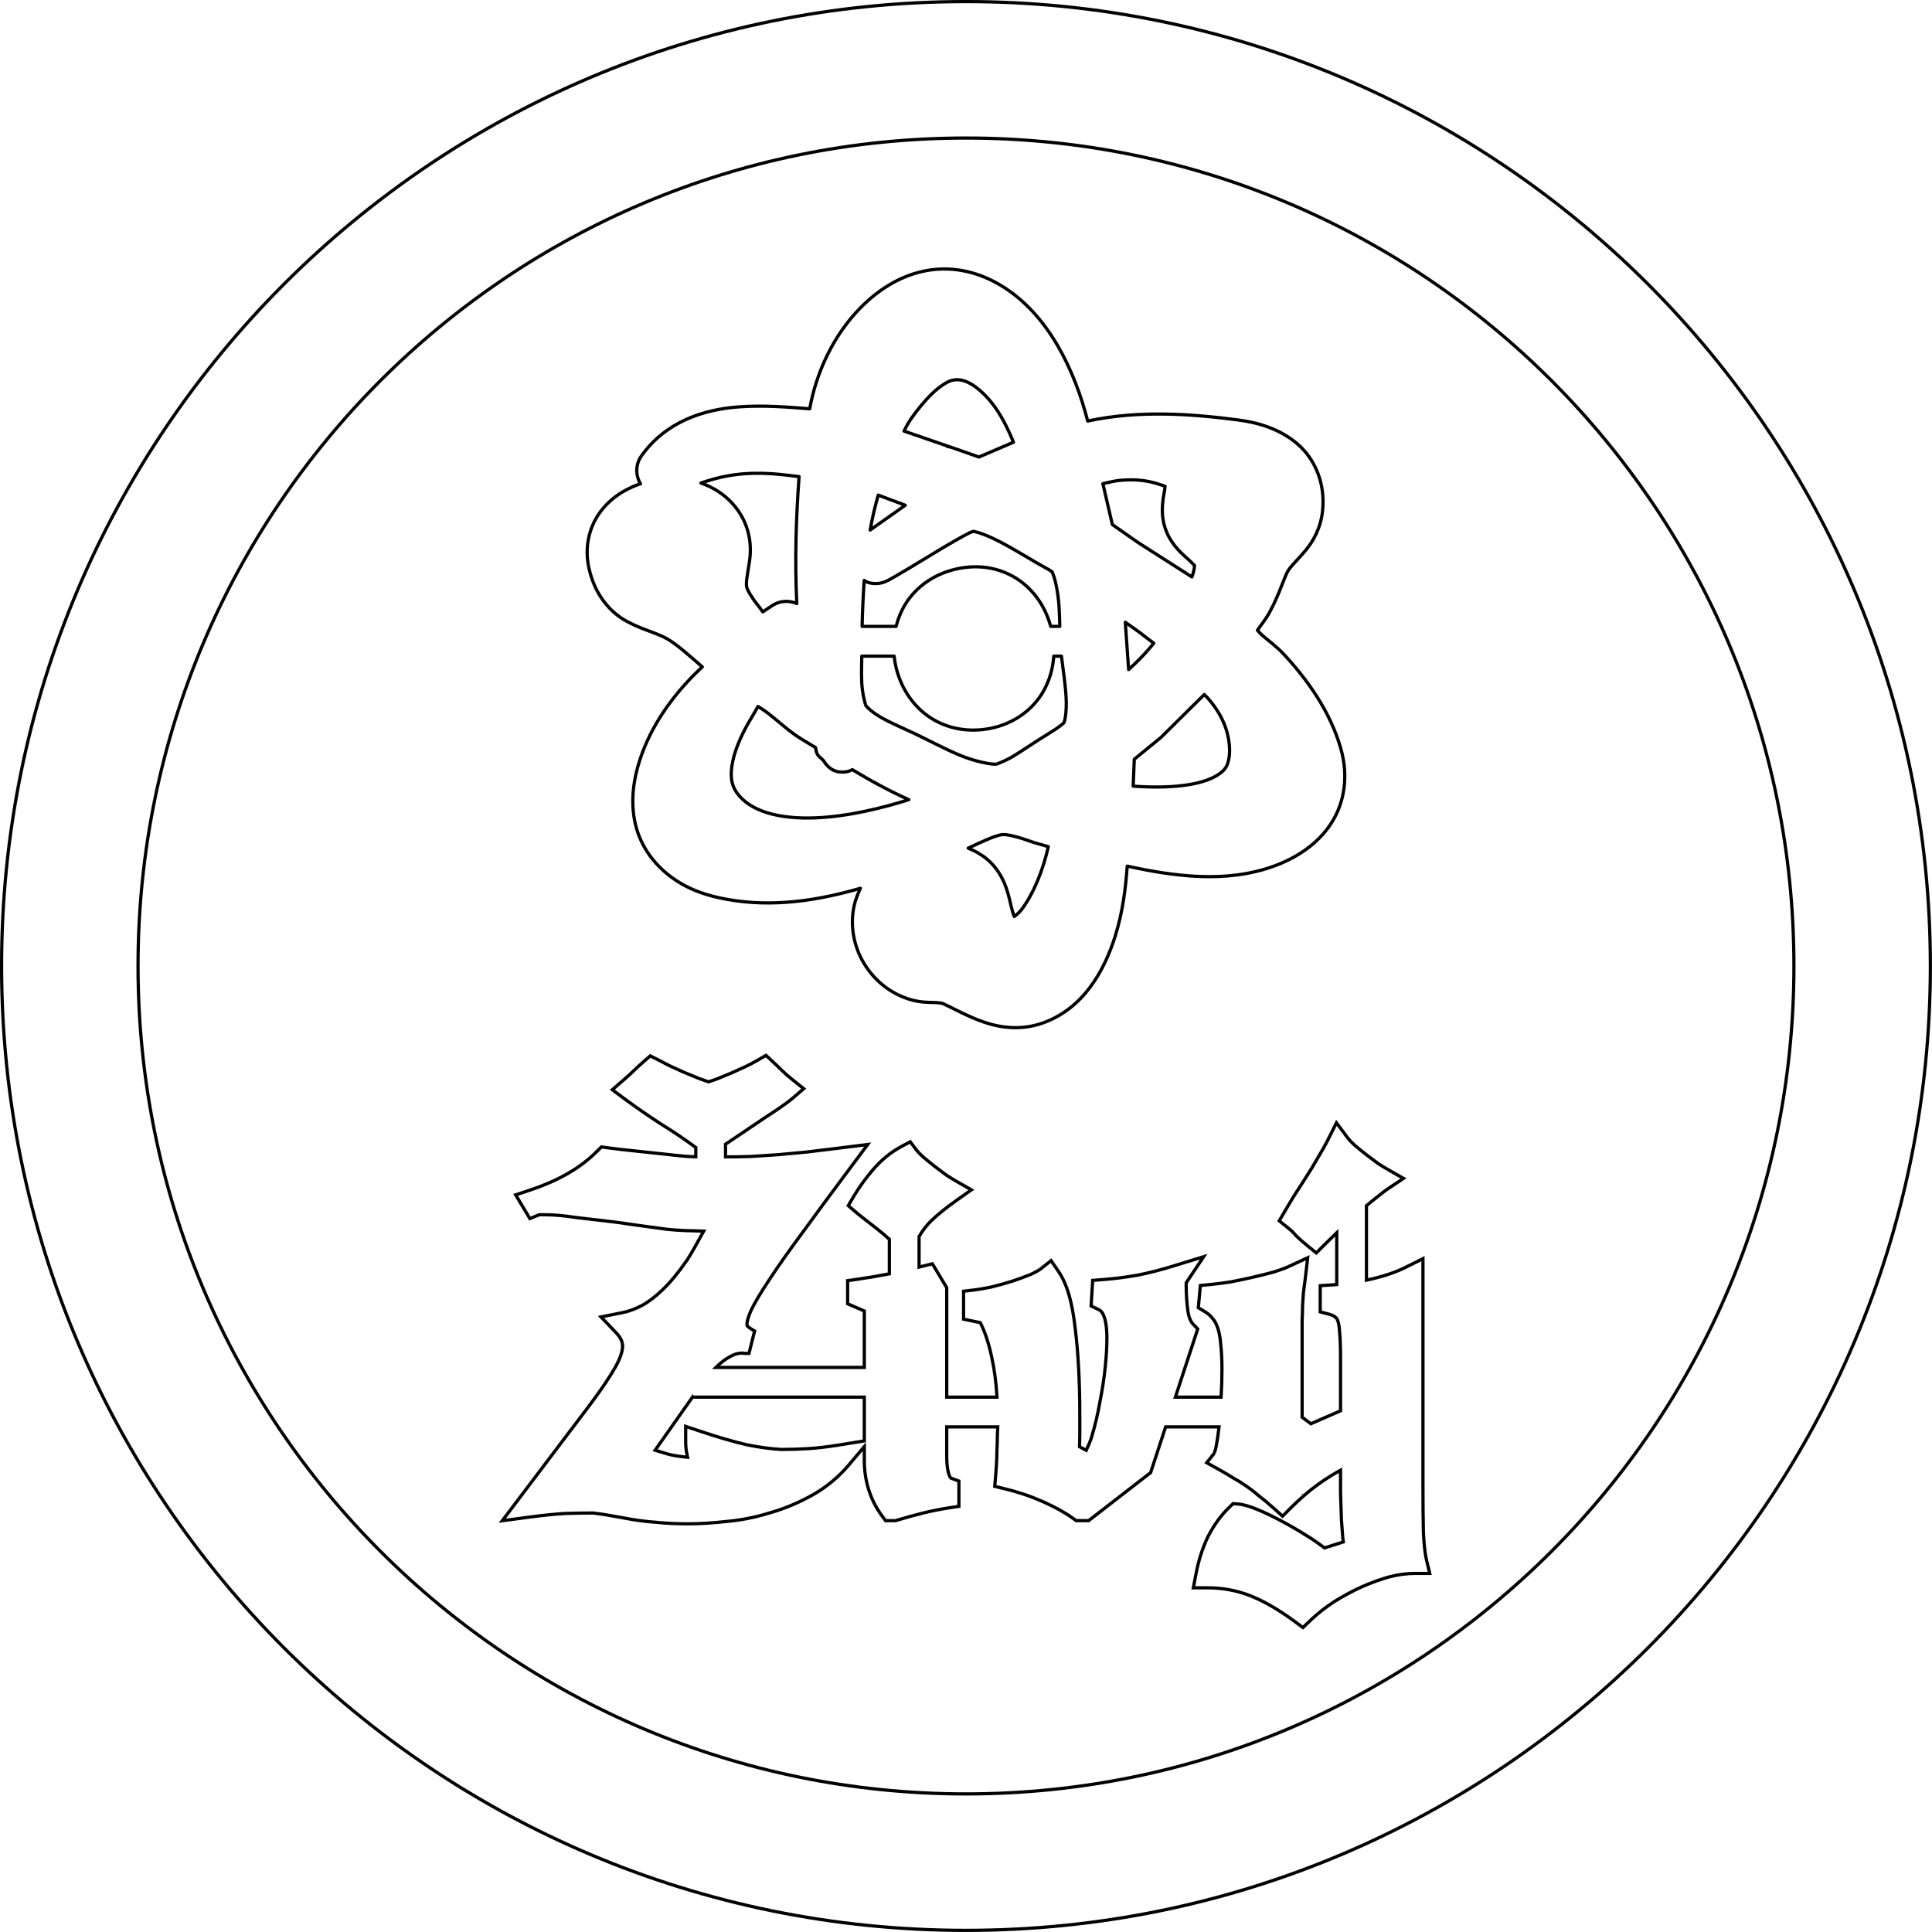
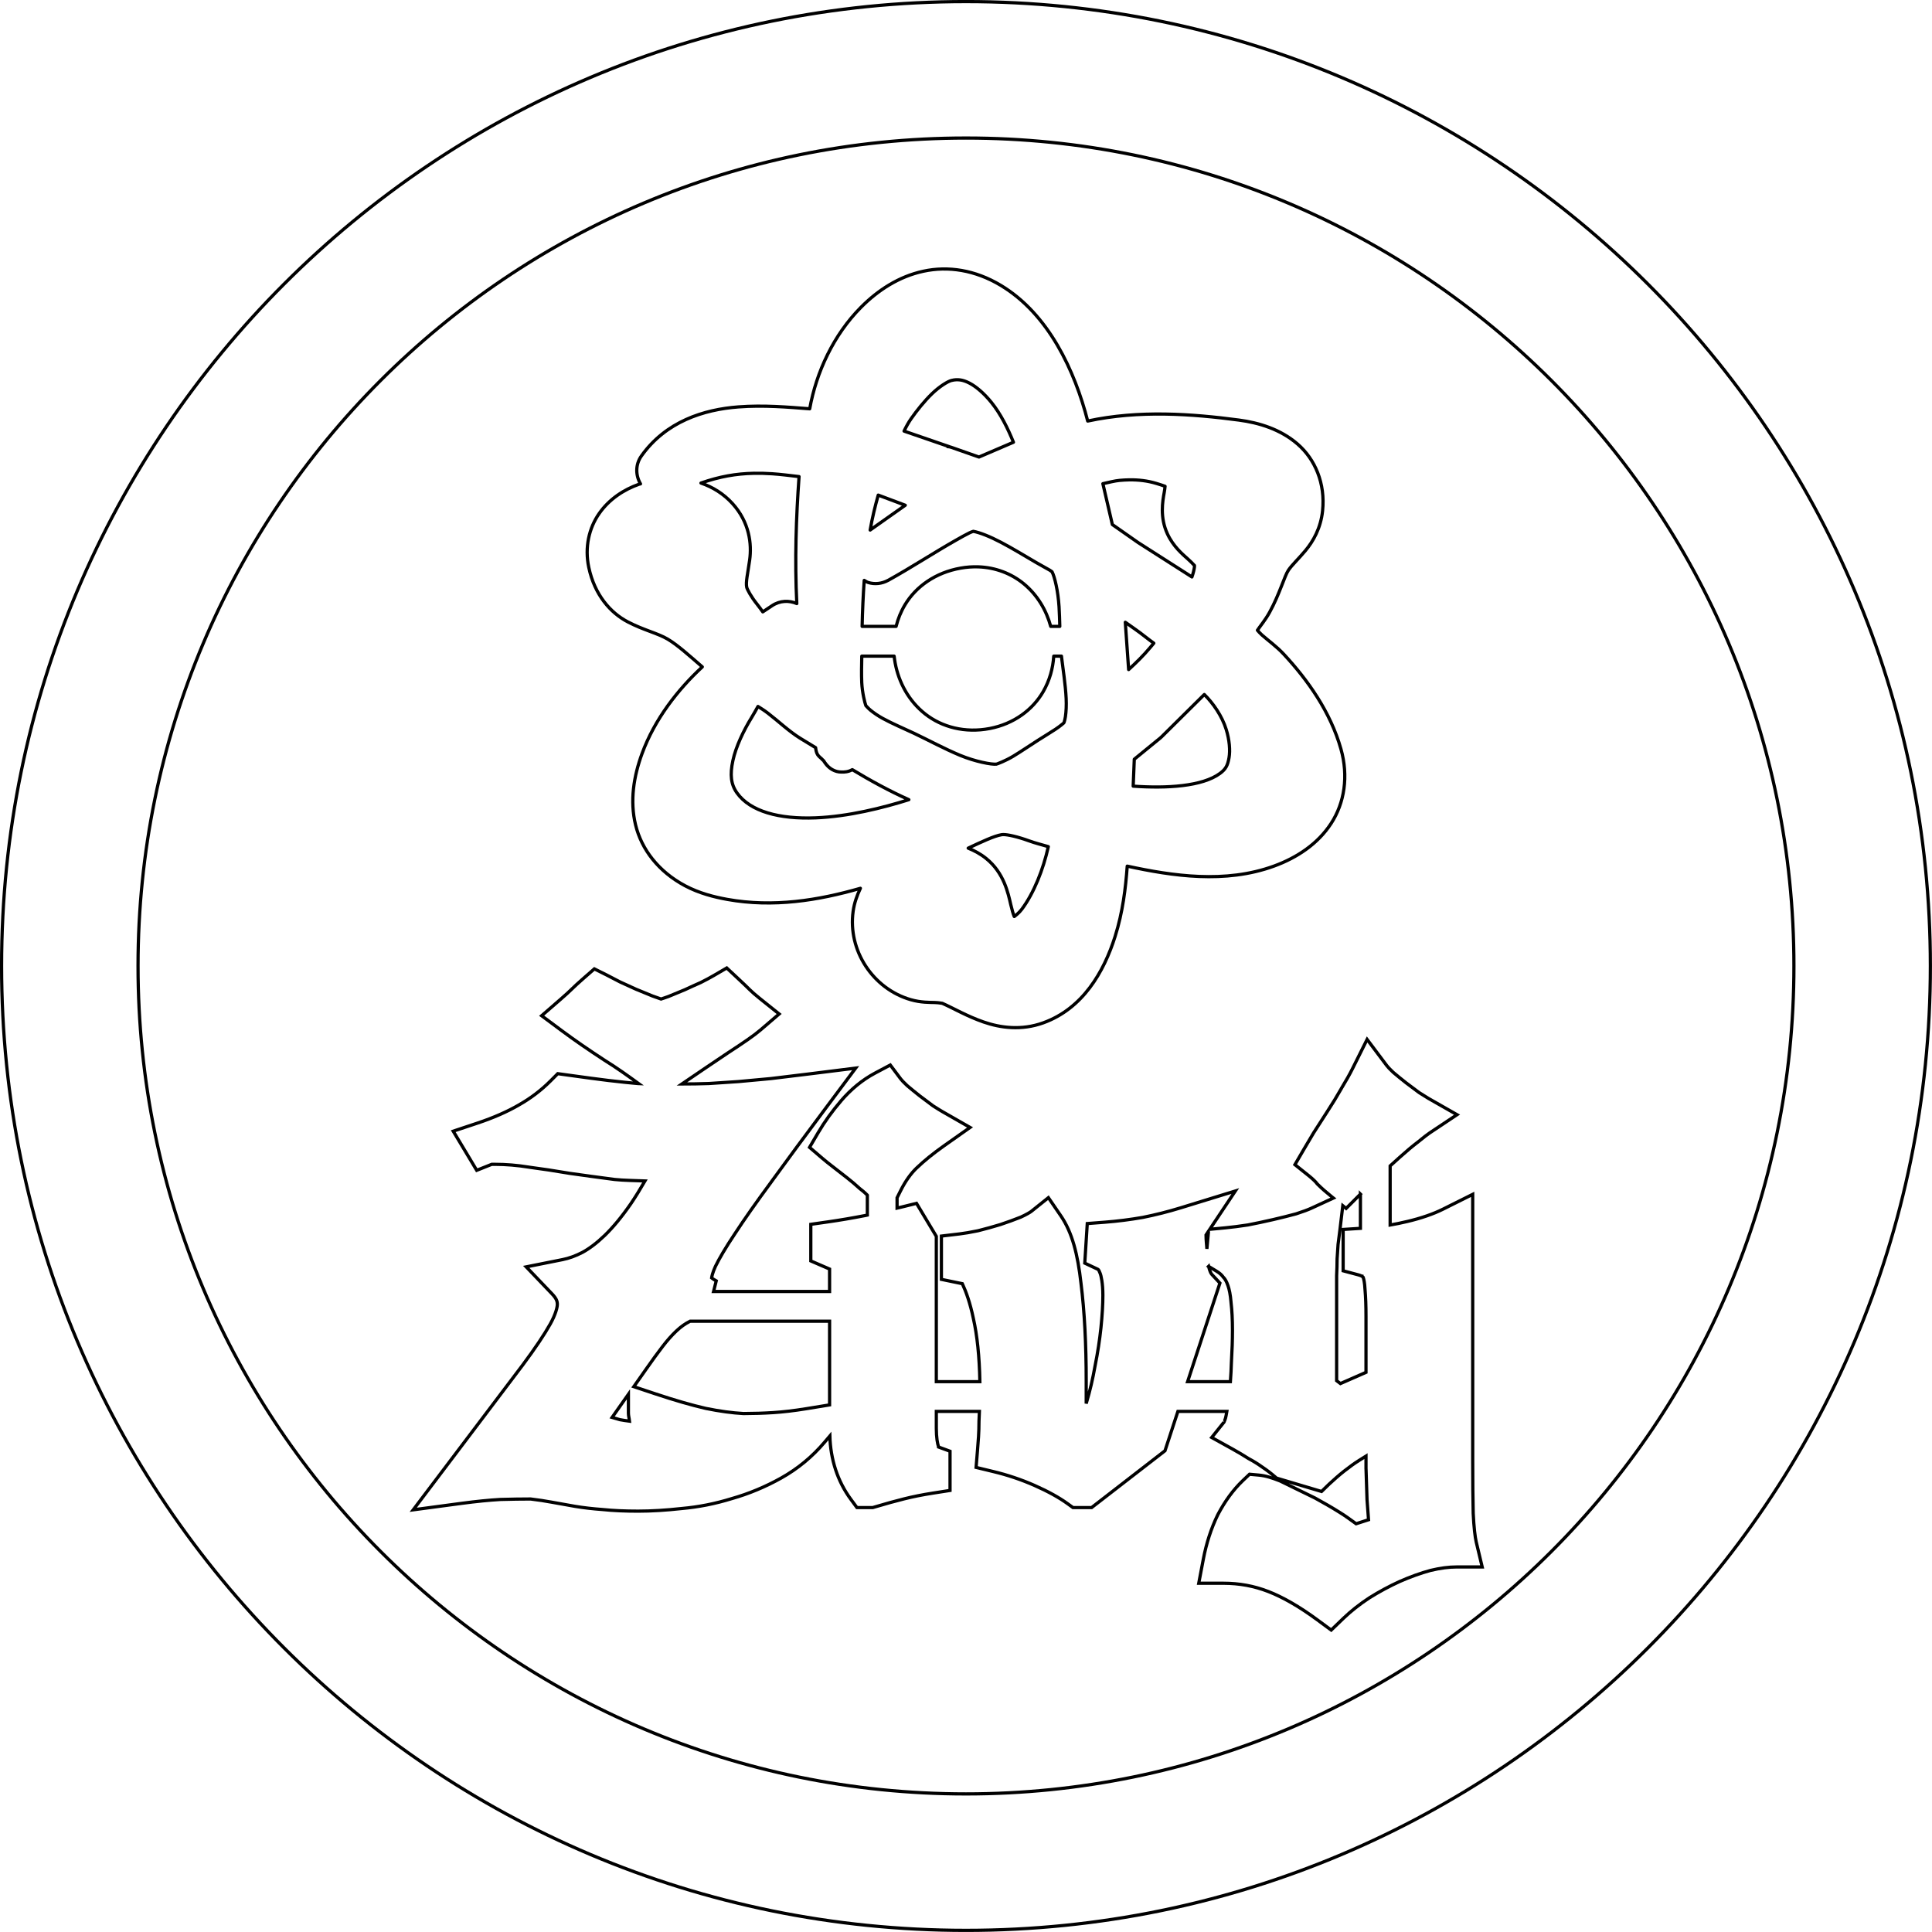
<svg xmlns="http://www.w3.org/2000/svg" version="1.2" viewBox="0 0 113.386 113.386" width="30mm" height="30mm" id="svg1" xml:space="preserve">
  <defs id="defs1">
    <clipPath clipPathUnits="userSpaceOnUse" id="cp1">
      <path d="m 275.5,535.5 c -143.78,0 -260,-116.22 -260,-260 0,-143.78 116.22,-260 260,-260 143.78,0 260,116.22 260,260 0,143.78 -116.22,260 -260,260 z" id="path1" />
    </clipPath>
    <clipPath clipPathUnits="userSpaceOnUse" id="cp1-9">
      <path d="m 275.5,535.5 c -143.78,0 -260,-116.22 -260,-260 0,-143.78 116.22,-260 260,-260 143.78,0 260,116.22 260,260 0,143.78 -116.22,260 -260,260 z" id="path1-3" />
    </clipPath>
  </defs>
  <style id="style1">
		tspan { white-space:pre } 
		.s0 { fill: none;stroke: #ff0000;stroke-miterlimit:100 } 
	</style>
  <g id="layer2" style="display:inline" transform="scale(0.1989225)">
    <g id="layer3" transform="scale(5.027084)">
      <path id="path2" style="fill:none;stroke:#000000;stroke-width:0.95" transform="scale(0.1989225)" d="M 569.518,284.993 A 284.525,284.525 0 0 1 284.993,569.518 284.525,284.525 0 0 1 0.468,284.993 284.525,284.525 0 0 1 284.993,0.468 284.525,284.525 0 0 1 569.518,284.993 Z" />
      <path id="path2-9" style="fill:none;stroke:#000000;stroke-width:0.95;stroke-dasharray:none" transform="scale(0.1989225)" d="M 529.262,284.993 A 244.268,244.268 0 0 1 284.993,529.262 244.268,244.268 0 0 1 40.725,284.993 244.268,244.268 0 0 1 284.993,40.725 244.268,244.268 0 0 1 529.262,284.993 Z" />
    </g>
-     <path id="path5" style="font-size:133px;font-family:'New Rocker';-inkscape-font-specification:'New Rocker';letter-spacing:2.021px;baseline-shift:baseline;white-space:pre;display:inline;overflow:visible;opacity:1;fill:none;stroke:#000000;stroke-width:0.95;stroke-dasharray:none;stroke-opacity:1;enable-background:accumulate;stop-color:#000000;stop-opacity:1" d="m 225.991,311.366 -2.268,1.316 c -0.972,0.567 -2.135,1.189 -3.486,1.866 -1.371,0.601 -2.786,1.245 -4.232,1.924 l -4.399,1.816 c -0.962,0.36 -1.767,0.615 -2.582,0.884 -0.923,-0.328 -1.835,-0.65 -2.887,-1.021 l -4.399,-1.816 c -1.445,-0.679 -2.852,-1.314 -4.222,-1.915 -1.302,-0.693 -2.499,-1.313 -3.564,-1.846 l -2.111,-1.06 -1.777,1.551 c -1.45,1.269 -2.545,2.28 -3.358,3.093 -0.502,0.502 -1.451,1.359 -2.749,2.484 l -3.309,2.867 3.515,2.612 c 3.176,2.359 6.821,4.879 10.948,7.57 l 0.039,0.029 0.039,0.02 c 3.53,2.178 6.897,4.448 10.093,6.814 v 2.73 c -0.776,-0.021 -1.593,-0.053 -2.445,-0.088 -2.057,-0.172 -4.561,-0.429 -7.511,-0.776 h -0.01 c -2.892,-0.351 -11.725,-1.181 -16.14,-1.799 l -1.738,-0.245 -1.237,1.237 c -2.617,2.617 -5.508,4.813 -8.689,6.608 l -0.01,0.01 -0.02,0.01 c -3.119,1.806 -6.844,3.453 -11.183,4.899 l -4.163,1.384 4.192,6.991 2.779,-1.119 h 0.01 l 0.01,-0.01 h 0.01 0.01 1.188 c 2.997,0 6.038,0.253 9.141,0.756 h 0.049 l 0.059,0.01 c 3.321,0.437 11.967,1.313 15.561,1.926 l 0.039,0.01 h 0.049 c 3.739,0.534 7.651,1.077 11.743,1.61 h 0.049 l 0.039,0.01 c 3.233,0.344 6.888,0.425 10.545,0.511 -1.686,3.034 -3.418,6.341 -4.968,8.64 -2.465,3.568 -4.86,6.452 -7.118,8.63 -2.205,2.123 -4.299,3.681 -6.245,4.733 -1.948,1.011 -3.848,1.691 -5.705,2.062 l -6.264,1.247 4.418,4.625 c 1.493,1.561 1.954,2.771 1.954,4.085 0,1.2 -0.569,3.302 -2.082,6.009 -1.563,2.797 -4.021,6.471 -7.334,10.918 l -26.078,34.492 8.346,-1.109 c 3.912,-0.522 7.365,-0.869 10.349,-1.041 2.96,-0.084 5.656,-0.125 8.11,-0.128 2.068,0.252 3.983,0.538 5.695,0.864 l 0.01,0.01 h 0.02 c 1.96,0.356 3.961,0.714 6.009,1.07 h 0.01 0.01 c 2.226,0.371 4.615,0.641 7.158,0.825 2.643,0.282 5.673,0.422 9.121,0.422 3.424,0 7.169,-0.236 11.242,-0.687 4.303,-0.377 8.559,-1.212 12.754,-2.514 4.336,-1.228 8.526,-2.973 12.558,-5.223 4.178,-2.332 7.846,-5.369 10.948,-9.053 l 4.467,-5.302 v 3.967 c 0,6.14 1.75,11.77 5.214,16.456 l 1.051,1.424 h 2.955 l 0.491,-0.147 c 2.612,-0.784 5.135,-1.475 7.56,-2.082 2.368,-0.592 4.924,-1.113 7.668,-1.542 l 2.975,-0.461 v -7.452 l -2.298,-0.844 c -0.07,-0.026 -0.248,-0.02 -0.619,-1.021 -0.37,-1.001 -0.677,-2.848 -0.677,-5.39 v -8.729 h 15.062 c -0.018,0.719 -0.058,1.566 -0.118,2.523 l -0.01,0.108 v 0.108 c 0,1.252 -0.033,2.608 -0.118,4.055 l -0.01,0.098 v 0.108 c 0,1.345 -0.043,2.69 -0.128,4.035 -0.087,1.308 -0.169,2.479 -0.255,3.515 l -0.255,3.004 2.936,0.707 c 3.874,0.926 7.614,2.181 11.232,3.78 3.642,1.609 6.624,3.285 8.935,4.958 l 0.923,0.668 h 3.672 l 18.292,-14.168 4.428,-13.5 h 15.759 c -0.241,2.119 -0.516,3.967 -0.815,5.538 l -0.01,0.069 -0.01,0.069 c -0.156,1.039 -0.539,1.863 -0.56,2.023 v 0.01 0.01 h 0.01 0.01 l 0.01,-0.01 c 0.01,-0.008 0.025,-0.015 0.039,-0.029 l -2.307,2.896 3.633,2.023 c 1.543,0.857 2.902,1.658 4.065,2.406 l 0.118,0.079 0.128,0.069 c 1.194,0.637 2.347,1.351 3.466,2.15 l 0.049,0.039 0.049,0.029 c 1.195,0.797 2.404,1.723 3.633,2.788 l 0.098,0.079 0.098,0.079 c 1.306,0.98 2.83,2.246 4.546,3.79 l 2.484,2.229 2.356,-2.356 c 1.367,-1.367 2.679,-2.592 3.937,-3.682 v -0.01 h 0.01 c 1.333,-1.166 2.76,-2.296 4.271,-3.387 1.496,-1.08 3.176,-2.174 5.047,-3.279 0.421,-0.249 1.029,-0.556 1.483,-0.815 v 6.48 0.049 c 0.089,3.203 0.175,5.869 0.265,8.022 v 0.069 l 0.01,0.069 c 0.177,2.207 0.306,3.968 0.393,5.273 l 0.01,0.098 0.01,0.108 c 0.044,0.356 0.093,0.632 0.137,0.972 l -5.528,1.767 c -1.575,-1.166 -3.161,-2.328 -5.115,-3.515 -2.45,-1.541 -4.94,-2.998 -7.482,-4.359 -2.565,-1.374 -4.97,-2.526 -7.226,-3.466 l -0.039,-0.02 -0.029,-0.01 c -2.175,-0.851 -3.786,-1.406 -5.489,-1.561 l -1.591,-0.147 -1.159,1.109 c -2.362,2.259 -4.388,5.061 -6.127,8.346 l -0.029,0.049 -0.029,0.059 c -1.654,3.405 -2.852,7.117 -3.613,11.115 l -0.795,4.173 h 4.242 c 4.376,0 8.491,0.76 12.43,2.288 3.959,1.535 8.414,4.079 13.284,7.668 l 2.386,1.758 2.14,-2.052 c 2.036,-1.955 4.38,-3.809 7.04,-5.557 2.696,-1.683 5.426,-3.152 8.189,-4.409 2.843,-1.253 5.616,-2.25 8.336,-2.995 2.687,-0.648 5.11,-0.952 7.246,-0.952 h 4.448 l -1.031,-4.33 c -0.342,-1.437 -0.662,-4.16 -0.835,-7.855 -0.087,-3.673 -0.128,-8.265 -0.128,-13.805 v -66.874 l -5.086,2.543 c -2.706,1.353 -6.046,2.52 -10.005,3.446 h -0.01 -0.01 c -0.519,0.124 -1.039,0.241 -1.561,0.353 V 355.726 c 1.036,-0.889 2.008,-1.681 2.916,-2.376 l 0.049,-0.039 0.049,-0.039 c 1.463,-1.204 2.583,-2.046 3.181,-2.445 l 4.733,-3.162 -4.939,-2.818 c -0.494,-0.282 -1.399,-0.831 -2.553,-1.571 -1.107,-0.85 -2.287,-1.738 -3.544,-2.661 -1.185,-0.931 -2.319,-1.861 -3.417,-2.788 -0.941,-0.866 -1.609,-1.592 -1.924,-2.013 l -3.407,-4.546 -2.543,5.086 c -0.74,1.48 -1.722,3.217 -2.926,5.194 l -0.029,0.049 -0.029,0.049 c -1.115,1.972 -2.312,3.951 -3.603,5.93 l -0.01,0.02 -0.01,0.01 c -1.236,1.942 -2.428,3.794 -3.574,5.557 l -0.039,0.059 -0.029,0.049 c -1.068,1.781 -1.92,3.206 -2.553,4.291 l -1.522,2.622 2.366,1.895 c 1.204,0.963 2.008,1.774 2.347,2.209 l 0.137,0.177 0.157,0.157 c 0.865,0.865 1.986,1.84 3.456,3.034 l 2.464,1.993 2.239,-2.239 c 1.215,-1.215 2.479,-2.457 3.79,-3.721 v 15.297 c -0.521,0.044 -1.046,0.085 -1.571,0.118 l -3.299,0.206 v 7.737 l 2.612,0.687 c 0.987,0.263 1.51,0.595 1.65,0.717 l 0.177,0.147 0.187,0.128 c 0.073,0.049 0.275,0.202 0.53,0.864 0.233,0.606 0.491,1.838 0.569,3.554 v 0.079 l 0.01,0.079 c 0.163,1.788 0.255,4.192 0.255,7.138 v 15.788 l -8.768,3.829 -2.563,-1.944 v -22.465 -5.989 c 0.081,-1.597 0.124,-3.089 0.128,-4.477 0.085,-1.357 0.171,-2.62 0.255,-3.81 0.176,-1.241 0.356,-2.586 0.53,-4.065 l 0.727,-6.235 -5.695,2.631 c -0.929,0.429 -2.368,0.966 -4.202,1.551 -1.876,0.51 -3.923,1.026 -6.156,1.542 -2.236,0.516 -4.471,0.983 -6.706,1.414 -2.232,0.343 -4.234,0.598 -5.999,0.766 l -2.906,0.285 -0.599,6.559 1.895,1.139 c 1.005,0.603 1.701,1.234 2.19,1.885 l 0.098,0.137 0.108,0.118 c 0.48,0.528 0.98,1.358 1.394,2.602 l 0.01,0.029 0.02,0.029 c 0.393,1.113 0.714,2.702 0.874,4.703 v 0.069 l 0.01,0.069 c 0.244,2.03 0.373,4.512 0.373,7.423 0,2.582 -0.082,5.307 -0.255,8.169 v 0.01 h -13.491 l 6.588,-20.099 -1.414,-1.512 c -0.61,-0.654 -1.196,-1.821 -1.483,-3.819 -0.329,-2.394 -0.501,-4.934 -0.501,-7.619 v -0.668 l 5.155,-7.717 -9.436,2.896 c -3.332,1.025 -6.706,1.878 -10.123,2.563 -3.425,0.598 -6.795,1.03 -10.123,1.286 l -3.054,0.236 -0.471,7.56 2.16,1.021 c 0.678,0.319 1.111,0.72 1.561,1.846 l 0.029,0.069 0.029,0.069 c 0.438,0.974 0.884,3.256 0.884,6.539 0,2.407 -0.166,5.305 -0.511,8.67 -0.343,3.254 -0.862,6.607 -1.551,10.054 v 0.039 l -0.01,0.049 c -0.599,3.42 -1.373,6.694 -2.307,9.838 l -0.01,0.029 v 0.029 c -0.5,1.801 -1.128,2.964 -1.718,4.33 l -1.974,-1.07 c 0.036,-1.274 0.079,-2.572 0.079,-3.78 v -5.714 c 0,-9.676 -0.446,-18.138 -1.355,-25.42 -0.831,-7.369 -2.262,-12.908 -4.978,-16.868 l -2.14,-3.122 -2.955,2.366 c -0.491,0.393 -1.611,1.058 -3.201,1.777 -1.657,0.661 -3.488,1.332 -5.498,2.003 -1.947,0.592 -3.934,1.139 -5.97,1.65 -2.025,0.42 -3.742,0.716 -5.086,0.874 l -3.103,0.363 v 8.248 l 4.929,1.021 c 1.236,2.409 2.432,5.715 3.387,10.27 l 0.01,0.029 v 0.029 c 0.747,3.307 1.265,7.198 1.542,11.655 h -14.836 v -32.293 l -4.232,-7.06 -2.533,0.638 c -0.455,0.114 -0.917,0.227 -1.394,0.344 v -9.023 c 1.106,-1.875 2.313,-3.421 3.613,-4.664 1.97,-1.888 4.414,-3.863 7.315,-5.911 l 4.507,-3.191 -4.791,-2.739 c -0.497,-0.284 -1.398,-0.833 -2.563,-1.581 -1.103,-0.846 -2.273,-1.732 -3.525,-2.651 -1.182,-0.929 -2.322,-1.854 -3.417,-2.779 -0.946,-0.87 -1.617,-1.6 -1.934,-2.023 l -1.807,-2.406 -2.651,1.414 c -3.08,1.643 -5.864,3.939 -8.326,6.794 l -0.01,0.01 c -2.251,2.627 -4.19,5.322 -5.813,8.09 l -1.492,2.533 2.239,1.915 c 0.704,0.604 1.618,1.331 2.798,2.239 1.142,0.879 2.332,1.81 3.564,2.779 1.177,0.925 2.258,1.84 3.25,2.749 l 0.118,0.098 0.118,0.098 c 0.012,0.009 0.028,0.021 0.039,0.029 v 10.211 c -3.34,0.643 -6.446,1.173 -9.298,1.581 l -3.014,0.432 v 6.824 l 4.919,2.121 v 16.652 h -43.771 c 0.197,-0.196 0.394,-0.387 0.589,-0.569 1.296,-1.22 2.573,-2.116 3.819,-2.739 l 0.069,-0.039 0.069,-0.039 c 1.058,-0.588 2.122,-0.839 3.378,-0.854 l 0.324,0.108 h 1.502 l 1.659,-6.618 c -1.065,-0.568 -1.731,-1.084 -2.101,-1.433 -0.092,-0.101 -0.157,-0.137 -0.157,-0.658 0,-0.537 0.32,-2.046 1.257,-4.085 1.035,-2.146 2.772,-5.096 5.194,-8.729 l 0.01,-0.01 0.01,-0.02 c 2.428,-3.728 5.63,-8.296 9.593,-13.667 l 0.01,-0.01 0.01,-0.01 c 3.977,-5.479 8.844,-12.07 14.6,-19.775 l 4.939,-6.618 -8.189,1.021 c -3.535,0.442 -6.807,0.845 -9.809,1.198 h -0.01 c -2.953,0.261 -5.782,0.524 -8.483,0.785 -2.719,0.175 -5.347,0.345 -7.894,0.52 -2.476,0.085 -4.997,0.126 -7.56,0.128 v -3.741 c 4.449,-3.021 8.285,-5.599 11.507,-7.747 l 0.029,-0.02 c 4.097,-2.673 6.735,-4.487 8.316,-5.842 l 3.22,-2.769 -3.309,-2.651 c -1.27,-1.016 -2.215,-1.842 -2.769,-2.396 -0.761,-0.761 -1.805,-1.758 -3.152,-3.014 z m -21.689,100.836 h 50.693 v 12.911 l -7.717,1.247 c -3.188,0.517 -6.096,0.853 -8.709,1.021 -2.632,0.17 -5.309,0.253 -8.032,0.255 -3.044,-0.168 -6.432,-0.615 -10.152,-1.375 -3.738,-0.851 -8.233,-2.146 -13.461,-3.888 l -4.625,-1.542 v 4.87 c 0,1.46 0.243,2.863 0.569,4.232 -1.889,-0.165 -3.586,-0.408 -5.027,-0.736 -1.442,-0.339 -3.038,-0.896 -4.556,-1.345 l 10.486,-14.895 0.01,-0.01 c 0.174,-0.25 0.346,-0.499 0.52,-0.746 z" />
    <path id="path3" style="baseline-shift:baseline;display:inline;overflow:visible;opacity:1;fill:none;stroke:#000000;stroke-width:0.95;stroke-linejoin:round;stroke-dasharray:none;stroke-opacity:1;enable-background:accumulate;stop-color:#000000;stop-opacity:1" d="m 277.997,79.362 c -1.899,0.039 -3.768,0.269 -5.577,0.658 -7.207,1.55 -13.393,5.585 -18.41,10.643 -8.076,8.143 -13.162,19.081 -15.121,29.946 -6.38,-0.492 -13.509,-1.13 -21.041,-0.56 -10.242,0.776 -21.397,4.312 -28.611,14.463 -1.864,2.62 -1.691,5.821 -0.265,8.248 -0.138,0.047 -0.295,0.05 -0.432,0.098 -4.508,1.6 -8.791,4.392 -11.753,8.621 -3.031,4.328 -4.331,10.026 -3.083,15.906 1.731,8.157 6.405,13.427 11.537,16.102 4.701,2.451 8.728,3.293 11.763,5.086 2.894,1.71 6.389,4.882 10.201,8.179 -7.186,6.659 -14.043,15.385 -17.791,25.607 -2.435,6.64 -3.634,13.911 -1.895,21.041 1.766,7.238 6.77,13.747 14.581,17.919 4.173,2.229 8.647,3.344 12.489,4.035 13.557,2.439 26.836,0.298 39.254,-3.279 -0.992,2.094 -1.798,4.319 -2.14,6.775 -1.615,11.59 5.845,22.868 16.986,26.088 2.98,0.861 5.596,0.79 7.06,0.835 1.286,0.039 2.133,0.23 2.229,0.236 h 0.01 v -0.01 c 3.316,1.469 7.327,3.832 12.185,5.518 4.972,1.726 11.173,2.581 17.614,0.255 11.644,-4.204 17.868,-14.947 21.188,-25.44 2.282,-7.21 3.121,-14.302 3.594,-20.796 13.335,2.894 28.904,5.234 43.29,-0.01 6.823,-2.487 12.943,-6.564 16.858,-12.578 3.973,-6.101 5.16,-13.947 2.906,-21.944 -3.097,-10.989 -9.849,-20.444 -16.868,-27.993 -2.142,-2.303 -4.629,-4.068 -6.461,-5.685 -0.513,-0.453 -0.9,-0.918 -1.316,-1.384 0.829,-1.251 2.327,-2.995 3.594,-5.302 2.96,-5.392 4.398,-10.737 5.567,-12.44 1.098,-1.598 2.872,-3.205 4.988,-5.734 2.271,-2.715 4.541,-6.62 5.076,-11.772 0.843,-8.115 -2.223,-15.23 -7.403,-19.706 -5.017,-4.334 -11.309,-6.264 -17.34,-7.06 -13.775,-1.817 -29.352,-2.988 -44.556,0.295 -3.786,-14.739 -11.477,-31.564 -25.705,-40.069 -3.74,-2.235 -7.602,-3.678 -11.458,-4.35 -1.922,-0.335 -3.845,-0.481 -5.744,-0.442 z m 4.075,32.676 c 0.223,-0.012 0.434,-0.009 0.628,0 0.198,0.009 0.408,0.028 0.619,0.059 0.819,0.119 1.686,0.409 2.72,0.943 1.946,1.005 4.315,3.035 6.441,5.665 2.792,3.454 4.886,7.746 6.519,11.772 l -10.172,4.359 -8.179,-2.867 a 3.325,3.325 0 0 0 -0.295,-0.088 c -0.064,-0.017 -0.217,-0.052 -0.432,-0.079 a 3.325,3.325 0 0 0 -0.334,-0.02 h 0.491 l -13.353,-4.595 c 0.626,-1.294 1.29,-2.526 2.072,-3.643 1.698,-2.426 3.918,-5.199 6.156,-7.374 2.219,-2.155 4.683,-3.654 5.744,-3.918 0.497,-0.123 0.942,-0.193 1.375,-0.216 z m -59.648,27.6 c 1.75,-0.034 3.54,0.012 5.4,0.137 2.4,0.162 5.173,0.511 7.924,0.835 -0.859,11.957 -1.306,24.664 -0.668,37.467 -2.238,-0.977 -4.96,-0.934 -7.276,0.609 l -2.759,1.836 c -0.545,-0.747 -1.057,-1.488 -1.64,-2.209 -1.846,-2.285 -2.975,-4.448 -3.103,-5.066 -0.318,-1.548 0.301,-3.959 0.874,-8.061 0.65,-4.657 -0.061,-11.103 -5.066,-16.613 -2.651,-2.917 -5.867,-4.884 -9.308,-6.058 5.468,-1.916 10.371,-2.776 15.621,-2.877 z m 110.704,1.934 c 2.763,-0.041 5.372,0.264 7.943,1.031 1.082,0.323 1.927,0.602 2.661,0.864 -0.061,0.549 -0.116,1.095 -0.255,1.856 -0.48,2.616 -1.31,7.28 0.933,12.155 1.744,3.791 4.523,6.075 6.068,7.462 0.739,0.664 1.341,1.268 1.738,1.708 0.1,0.111 0.143,0.138 0.157,0.147 v 0.01 h 0.01 v 0.01 l 0.01,0.01 c 0.004,0.008 0.011,0.016 0.02,0.029 -7.4e-4,0.149 0.002,0.279 -0.02,0.452 -0.089,0.724 -0.344,1.814 -0.736,2.916 L 335.769,160.07 328.179,154.758 325.381,142.701 c 1.695,-0.373 3.495,-0.84 4.939,-0.972 0.949,-0.087 1.886,-0.143 2.808,-0.157 z m -74.022,4.497 7.982,2.995 -10.368,7.315 c 0.612,-3.508 1.434,-6.935 2.386,-10.309 z m 28.052,10.692 c 1.874,0.334 4.907,1.529 8.159,3.24 3.464,1.823 7.16,4.081 10.427,5.989 1.566,0.915 2.983,1.643 3.878,2.18 0.343,0.206 0.584,0.388 0.766,0.53 0.79,1.517 1.78,5.734 2.062,10.28 0.116,1.876 0.17,3.835 0.226,5.822 h -2.68 c -1.296,-4.769 -3.927,-9.266 -7.982,-12.597 -3.589,-2.947 -8.24,-4.788 -13.373,-4.968 -1.712,-0.06 -3.466,0.067 -5.253,0.383 -7.356,1.3 -13.136,5.397 -16.387,10.81 -1.216,2.025 -2.076,4.172 -2.622,6.372 h -10.025 c 0.097,-4.563 0.301,-9.086 0.619,-13.569 0.385,0.203 0.708,0.472 1.139,0.609 1.94,0.613 4.072,0.387 5.94,-0.638 a 3.325,3.325 0 0 0 0.029,-0.01 c 6.99,-3.892 13.438,-8.117 19.804,-11.733 1.509,-0.857 3.034,-1.722 4.163,-2.268 0.402,-0.195 0.789,-0.329 1.109,-0.432 z m 44.841,26.824 c 1.926,1.381 3.936,2.721 5.754,4.173 1.088,0.869 1.873,1.423 2.661,2.003 -0.414,0.481 -0.646,0.767 -1.139,1.355 -1.907,2.278 -4.058,4.395 -6.294,6.431 z m -77.743,9.995 h 9.544 c 0.074,0.694 0.177,1.38 0.304,2.062 1.064,5.69 3.998,11.177 8.856,15.003 4.939,3.889 11.752,5.684 19.028,4.291 7.131,-1.365 12.695,-5.523 15.788,-10.889 1.892,-3.282 2.879,-6.871 3.112,-10.467 h 2.278 c 0.014,0.129 0.024,0.255 0.039,0.383 0.4,3.381 1.146,7.993 1.345,12.136 0.095,1.966 -0.005,3.901 -0.216,5.322 -0.096,0.649 -0.245,1.236 -0.373,1.64 -0.03,0.095 -0.079,0.162 -0.128,0.255 -0.078,0.044 -1.035,0.915 -2.435,1.836 -1.496,0.984 -3.367,2.118 -5.165,3.26 -2.406,1.529 -5.001,3.316 -7.325,4.713 -2.282,1.371 -4.768,2.295 -4.939,2.317 -1.338,0.173 -6.233,-0.729 -10.751,-2.612 -4.62,-1.925 -9.447,-4.542 -13.54,-6.48 -2.838,-1.344 -6.329,-2.804 -9.229,-4.389 -1.345,-0.735 -2.627,-1.622 -3.574,-2.386 -0.712,-0.574 -1.293,-1.284 -1.404,-1.365 l -0.01,-0.01 c -0.305,-0.806 -1.083,-3.861 -1.218,-6.834 -0.112,-2.478 -0.037,-5.19 0.01,-7.786 z m 101.052,11.321 c 2.613,2.577 5.226,6.328 6.461,10.309 0.96,3.098 1.209,6.193 0.835,8.336 -0.404,2.314 -0.989,3.393 -2.671,4.634 -5.221,3.854 -15.739,4.464 -25.607,3.76 l 0.324,-7.943 7.55,-6.166 a 3.325,3.325 0 0 0 0.01,0 c 0.237,-0.193 0.41,-0.363 0.54,-0.491 z m -131.686,3.525 c 0.898,0.56 1.844,1.145 2.975,2.013 3.042,2.333 6.157,5.302 9.455,7.354 1.448,0.9 3.045,1.85 4.585,2.788 0.073,0.741 0.211,1.491 0.619,2.121 a 3.325,3.325 0 0 0 0.01,0.01 c 0.314,0.483 0.796,0.81 1.208,1.208 l 0.196,0.255 0.029,-0.029 c 0.104,0.092 0.186,0.208 0.295,0.295 0.801,1.288 1.906,2.613 3.878,3.162 a 3.325,3.325 0 0 0 0.02,0 c 0.412,0.112 0.831,0.17 1.257,0.167 h 0.707 c 0.05,4.7e-4 0.098,0.001 0.147,0 a 3.325,3.325 0 0 0 0.069,-0.01 c 1.021,-0.046 1.764,-0.342 2.386,-0.687 5.351,3.227 10.885,6.271 16.682,8.856 -7.662,2.419 -17.873,4.977 -27.482,5.361 -10.807,0.432 -19.3,-1.899 -23.191,-7.305 -1.837,-2.552 -2.142,-5.382 -1.247,-9.573 0.874,-4.09 3.167,-8.894 5.518,-12.705 0.767,-1.243 1.317,-2.285 1.885,-3.279 z m 72.313,37.801 c 1.344,-0.038 4.345,0.645 7.678,1.856 1.761,0.64 3.746,1.15 5.675,1.699 -1.492,6.717 -4.258,13.713 -7.825,18.478 -0.835,1.115 -1.918,1.904 -2.219,2.14 v -0.01 l -0.01,-0.01 -0.01,-0.01 -0.01,-0.01 c -0.003,-0.006 -0.005,-0.018 -0.01,-0.029 -0.271,-0.667 -0.625,-1.85 -1.001,-3.466 -0.781,-3.354 -1.995,-9.346 -7.256,-13.589 -1.674,-1.35 -3.464,-2.301 -5.302,-3.044 4.027,-1.892 7.671,-3.604 9.838,-3.967 0.119,-0.02 0.267,-0.034 0.452,-0.039 z" />
+     <path id="path6" style="font-size:149.808px;font-family:'New Rocker';-inkscape-font-specification:'New Rocker';letter-spacing:2.276px;baseline-shift:baseline;white-space:pre;display:inline;overflow:visible;fill:none;stroke:#000000;stroke-width:0.95;stroke-dasharray:none;stroke-opacity:1;enable-background:accumulate;stop-color:#000000" d="m 377.646,436.924 c -2.288,-0.887 -4.106,-1.529 -6.294,-1.728 l -2.71,-0.245 -1.983,1.885 c -2.848,2.724 -5.253,6.06 -7.295,9.917 l -0.049,0.098 -0.049,0.088 c -1.948,4.012 -3.354,8.378 -4.242,13.039 l -1.355,7.128 h 7.256 c 4.689,0 9.054,0.806 13.255,2.435 4.235,1.642 9.113,4.411 14.492,8.375 l 4.075,3.004 3.643,-3.505 c 2.192,-2.104 4.742,-4.114 7.639,-6.019 2.949,-1.839 5.923,-3.44 8.935,-4.811 3.103,-1.367 6.126,-2.451 9.072,-3.26 2.883,-0.693 5.445,-1.021 7.649,-1.021 h 7.609 l -1.767,-7.393 c -0.325,-1.367 -0.692,-4.352 -0.884,-8.424 -0.097,-4.112 -0.147,-9.269 -0.147,-15.494 v -78.627 l -8.689,4.34 c -2.869,1.435 -6.481,2.706 -10.82,3.721 h -0.01 -0.02 c -1.594,0.381 -3.2,0.714 -4.821,0.992 v -17.438 c 0.988,-0.894 1.954,-1.764 2.896,-2.612 1.903,-1.713 3.636,-3.164 5.174,-4.34 l 0.088,-0.059 0.079,-0.069 c 1.621,-1.335 2.85,-2.27 3.407,-2.641 l 8.09,-5.39 -8.444,-4.811 c -0.488,-0.279 -1.478,-0.9 -2.739,-1.708 -1.214,-0.931 -2.5,-1.891 -3.869,-2.896 -1.3,-1.021 -2.548,-2.038 -3.751,-3.054 -0.985,-0.91 -1.662,-1.663 -1.895,-1.974 l -5.832,-7.766 -4.34,8.689 c -0.799,1.599 -1.877,3.514 -3.211,5.705 l -0.049,0.079 -0.039,0.088 c -1.233,2.182 -2.575,4.374 -4.006,6.569 l -0.01,0.02 -0.02,0.029 c -1.389,2.182 -2.729,4.265 -4.016,6.245 l -0.059,0.088 -0.059,0.098 c -1.206,2.01 -2.157,3.626 -2.877,4.86 l -2.612,4.477 4.045,3.23 c 1.282,1.026 2.09,1.871 2.307,2.15 l 0.226,0.295 0.265,0.255 c 1.064,1.064 2.369,2.195 4.055,3.564 l 0.452,0.363 -6.519,3.004 c -0.917,0.423 -2.474,1.012 -4.467,1.65 -2.071,0.562 -4.329,1.127 -6.804,1.699 -2.482,0.573 -4.962,1.102 -7.442,1.581 -2.464,0.377 -4.681,0.661 -6.608,0.844 l -4.634,0.442 7.541,-11.301 -16.112,4.958 c -3.678,1.132 -7.402,2.071 -11.173,2.828 -3.788,0.661 -7.52,1.131 -11.193,1.414 l -5.204,0.403 -0.736,11.674 3.692,1.738 c 0.282,0.133 0.37,0.1 0.727,0.992 l 0.049,0.118 0.049,0.118 c 0.284,0.631 0.825,2.975 0.825,6.519 0,2.62 -0.185,5.838 -0.569,9.583 -0.379,3.594 -0.944,7.295 -1.708,11.115 l -0.02,0.069 -0.01,0.079 c -0.661,3.779 -1.514,7.397 -2.543,10.859 l -0.01,0.049 -0.02,0.049 c -0.015,0.056 -0.034,0.092 -0.049,0.147 8e-5,-0.061 0.01,-0.126 0.01,-0.187 v -6.441 c 0,-10.966 -0.503,-20.579 -1.542,-28.896 -0.955,-8.451 -2.563,-14.938 -5.96,-19.892 l -3.652,-5.331 -5.047,4.045 c -0.324,0.259 -1.471,0.951 -3.132,1.708 -1.808,0.72 -3.81,1.452 -6.019,2.19 -2.137,0.649 -4.323,1.255 -6.559,1.816 -2.217,0.459 -4.09,0.776 -5.508,0.943 l -5.302,0.628 v 12.774 l 6.176,1.276 c 1.141,2.462 2.293,5.683 3.24,10.201 l 0.01,0.039 0.01,0.049 c 1.114,4.933 1.776,11.166 1.915,18.616 H 276.241 v -42.877 l -5.842,-9.73 -4.32,1.07 c -0.421,0.105 -0.91,0.218 -1.414,0.334 v -3.054 l 1.051,-2.101 c 1.445,-2.89 3.057,-5.096 4.772,-6.736 h 0.01 c 2.128,-2.039 4.791,-4.211 7.992,-6.47 l 7.708,-5.439 -8.189,-4.683 c -0.485,-0.277 -1.479,-0.888 -2.73,-1.689 -1.231,-0.944 -2.528,-1.916 -3.918,-2.936 -1.286,-1.011 -2.52,-2.019 -3.711,-3.024 -0.987,-0.911 -1.672,-1.663 -1.905,-1.974 l -3.083,-4.114 -4.546,2.415 c -3.714,1.981 -7.04,4.738 -9.956,8.12 l -0.01,0.01 v 0.01 c -2.608,3.042 -4.87,6.174 -6.765,9.406 l -2.543,4.33 3.819,3.27 c 0.842,0.722 1.895,1.557 3.24,2.592 1.281,0.985 2.613,2.026 3.996,3.112 1.289,1.013 2.468,2.008 3.544,2.995 l 0.187,0.177 0.206,0.157 c 1.116,0.858 1.83,1.554 1.954,1.699 l 0.108,0.128 v 5.852 c -0.16,0.036 -0.324,0.071 -0.491,0.108 -3.993,0.778 -7.672,1.405 -11.036,1.885 l -5.155,0.736 v 10.8 l 5.538,2.396 v 6.618 h -34.227 l 0.785,-3.122 c -0.77,-0.411 -1.012,-0.632 -1.355,-0.893 0.044,-0.316 0.235,-1.453 1.119,-3.387 1.098,-2.273 3.004,-5.527 5.695,-9.563 l 0.02,-0.029 0.02,-0.029 c 2.702,-4.15 6.294,-9.259 10.741,-15.287 l 0.01,-0.02 0.01,-0.02 c 4.471,-6.16 9.956,-13.585 16.436,-22.259 l 8.444,-11.291 -14.001,1.748 c -3.964,0.495 -7.621,0.939 -10.987,1.335 -3.326,0.294 -6.519,0.589 -9.563,0.884 -3.018,0.195 -5.928,0.384 -8.758,0.579 -2.606,0.089 -5.268,0.131 -7.963,0.137 5.087,-3.458 9.911,-6.735 13.579,-9.18 4.667,-3.044 7.634,-5.061 9.622,-6.765 l 5.498,-4.713 -5.655,-4.526 c -1.396,-1.117 -2.422,-2.029 -2.955,-2.563 -0.887,-0.887 -2.068,-2.012 -3.594,-3.436 l -3.26,-3.044 -3.859,2.248 c -1.042,0.608 -2.326,1.299 -3.81,2.042 -1.519,0.667 -3.077,1.371 -4.674,2.121 l -4.88,2.013 c -0.812,0.304 -1.449,0.494 -2.16,0.736 -0.83,-0.295 -1.607,-0.57 -2.523,-0.893 l -4.88,-2.003 c -1.598,-0.75 -3.153,-1.463 -4.674,-2.131 -1.451,-0.772 -2.796,-1.472 -3.996,-2.072 l -3.603,-1.797 -3.034,2.651 c -1.651,1.445 -2.912,2.588 -3.888,3.564 -0.497,0.497 -1.54,1.458 -2.985,2.71 l -5.646,4.899 5.999,4.458 c 3.619,2.688 7.765,5.552 12.44,8.601 l 0.059,0.039 0.059,0.039 c 3.542,2.185 6.8,4.521 10.035,6.873 -0.08,-0.003 -0.126,0.003 -0.206,0 -2.283,-0.192 -5.066,-0.486 -8.365,-0.874 l 0.02,0.01 c -3.24,-0.393 -7.353,-0.944 -12.322,-1.64 l -2.965,-0.412 -2.111,2.121 c -2.82,2.82 -5.925,5.168 -9.347,7.099 l -0.029,0.02 -0.029,0.02 c -3.368,1.95 -7.433,3.748 -12.214,5.341 l -7.109,2.366 6.932,11.547 4.428,-1.767 h 0.933 c 3.262,0 6.584,0.275 9.976,0.825 l 0.098,0.01 0.079,0.02 c 3.713,0.489 7.59,1.07 11.615,1.758 l 0.079,0.02 0.079,0.01 c 4.221,0.603 8.639,1.204 13.255,1.807 l 0.069,0.01 0.079,0.01 c 2.755,0.293 5.944,0.304 8.954,0.432 -1.433,2.484 -2.825,4.726 -4.153,6.696 -2.714,3.927 -5.323,7.058 -7.737,9.387 -2.373,2.285 -4.585,3.923 -6.569,4.998 -2.039,1.057 -3.988,1.754 -5.871,2.131 l -10.712,2.14 7.55,7.894 c 1.416,1.48 1.63,2.288 1.63,3.191 0,0.813 -0.477,2.893 -2.082,5.763 -1.69,3.024 -4.41,7.111 -8.11,12.077 l -32.323,42.75 14.257,-1.905 c 4.356,-0.581 8.189,-0.959 11.478,-1.149 3.253,-0.092 6.198,-0.133 8.896,-0.137 2.246,0.276 4.331,0.581 6.176,0.933 h 0.02 l 0.029,0.01 c 2.213,0.402 4.473,0.806 6.785,1.208 h 0.02 l 0.02,0.01 c 2.576,0.429 5.323,0.741 8.238,0.952 3.061,0.324 6.512,0.471 10.427,0.471 3.941,0 8.232,-0.263 12.872,-0.776 4.98,-0.438 9.9,-1.414 14.747,-2.916 5.028,-1.427 9.896,-3.454 14.561,-6.058 4.919,-2.745 9.253,-6.331 12.902,-10.663 l 1.492,-1.767 c 0.195,6.891 2.236,13.337 6.195,18.694 l 1.797,2.435 h 4.654 l 0.844,-0.245 c 2.914,-0.874 5.726,-1.652 8.424,-2.327 2.601,-0.65 5.416,-1.214 8.454,-1.689 l 5.086,-0.795 v -11.566 l -3.387,-1.247 v -0.01 -0.01 -0.01 h 0.01 v -0.01 -0.01 l -0.01,-0.01 c -0.004,-0.015 -0.005,-0.04 -0.02,-0.079 -0.284,-0.769 -0.638,-2.654 -0.638,-5.371 v -4.998 h 12.715 c -0.022,0.862 -0.063,1.761 -0.118,2.7 l -0.01,0.177 v 0.177 c 0,1.473 -0.045,2.945 -0.137,4.418 -0.098,1.461 -0.199,2.767 -0.295,3.918 l -0.422,5.135 5.007,1.208 c 4.245,1.015 8.34,2.393 12.303,4.143 4.003,1.769 7.249,3.586 9.701,5.361 l 1.571,1.139 h 5.498 l 21.65,-16.76 3.81,-11.615 h 14.443 c -0.061,0.357 -0.123,0.699 -0.187,1.031 l -0.02,0.118 -0.02,0.108 c -0.157,1.045 -0.654,1.902 -0.628,1.924 l -3.613,4.517 6.215,3.446 c 1.707,0.948 3.193,1.838 4.458,2.651 l 0.206,0.128 0.216,0.118 c 1.266,0.675 2.493,1.438 3.682,2.288 l 0.079,0.049 0.079,0.059 c 1.268,0.845 2.573,1.836 3.898,2.985 l 0.157,0.137 0.167,0.128 13.245,3.937 c 1.51,-1.51 2.955,-2.863 4.33,-4.055 l 0.01,-0.01 0.01,-0.01 c 1.451,-1.27 3.001,-2.498 4.654,-3.692 1.21,-0.874 2.664,-1.772 4.114,-2.671 v 3.731 l 0.01,0.079 c 0.1,3.614 0.193,6.634 0.295,9.072 l 0.01,0.118 0.01,0.118 c 0.19,2.379 0.325,4.23 0.422,5.665 l -3.662,1.178 c -1.606,-1.15 -3.115,-2.301 -5.017,-3.456 -2.326,-1.463 -4.72,-2.812 -7.118,-4.134 z m 23.722,-84.626 v 10.103 l -5.096,0.324 v 12.204 l 4.458,1.188 c 0.684,0.182 1.016,0.378 1.07,0.403 h 0.01 v 0.01 l 0.255,0.206 0.079,0.059 c 0.012,0.028 0.011,0.017 0.069,0.167 0.14,0.364 0.419,1.57 0.501,3.368 l 0.01,0.128 0.01,0.137 c 0.174,1.919 0.275,4.567 0.275,7.845 v 16.446 l -7.541,3.309 -1.119,-0.854 v -24.291 -6.696 c 0.088,-1.751 0.132,-3.395 0.137,-4.939 0.095,-1.517 0.19,-2.932 0.285,-4.261 0.196,-1.39 0.386,-2.886 0.579,-4.526 l 0.815,-6.912 0.982,0.805 3.829,-3.829 c 0.13,-0.13 0.262,-0.262 0.393,-0.393 z m -44.822,10.948 -0.471,5.204 c -0.083,-1.328 -0.255,-2.57 -0.255,-3.977 v -0.128 z m 0.029,10.378 2.307,1.394 c 0.943,0.566 1.515,1.106 1.885,1.6 l 0.167,0.226 0.196,0.206 c 0.304,0.335 0.74,1.013 1.139,2.209 l 0.02,0.049 0.02,0.049 c 0.361,1.024 0.704,2.643 0.874,4.772 l 0.01,0.118 0.01,0.118 c 0.261,2.177 0.412,4.901 0.412,8.12 10e-6,2.863 -0.102,5.896 -0.295,9.082 v 0.088 l -0.01,0.088 c -0.062,2.055 -0.163,4.02 -0.304,5.891 H 350.38 l 9.534,-29.082 -2.415,-2.592 c -0.258,-0.277 -0.63,-1.078 -0.923,-2.337 z M 203.613,389.795 h 41.14 v 24.694 l -6.971,1.139 c -3.538,0.574 -6.748,0.944 -9.612,1.129 -2.893,0.187 -5.842,0.28 -8.837,0.285 -3.297,-0.184 -6.995,-0.678 -11.085,-1.512 -4.116,-0.938 -9.11,-2.376 -14.944,-4.32 l -6.313,-2.101 3.79,-5.39 0.01,-0.01 c 1.551,-2.23 3.102,-4.358 4.644,-6.382 1.431,-1.878 2.817,-3.429 4.124,-4.654 l 0.01,-0.01 c 1.337,-1.258 2.609,-2.139 3.81,-2.739 l 0.118,-0.059 z m -18.213,21.561 v 5.547 c 0,0.811 0.243,1.578 0.324,2.376 -0.967,-0.139 -2.037,-0.247 -2.847,-0.432 -0.718,-0.169 -1.541,-0.483 -2.278,-0.677 z" />
  </g>
  <style id="style1-1">
		tspan { white-space:pre } 
		.s0 { fill: none;stroke: #ff0000;stroke-miterlimit:100 } 
	</style>
</svg>
